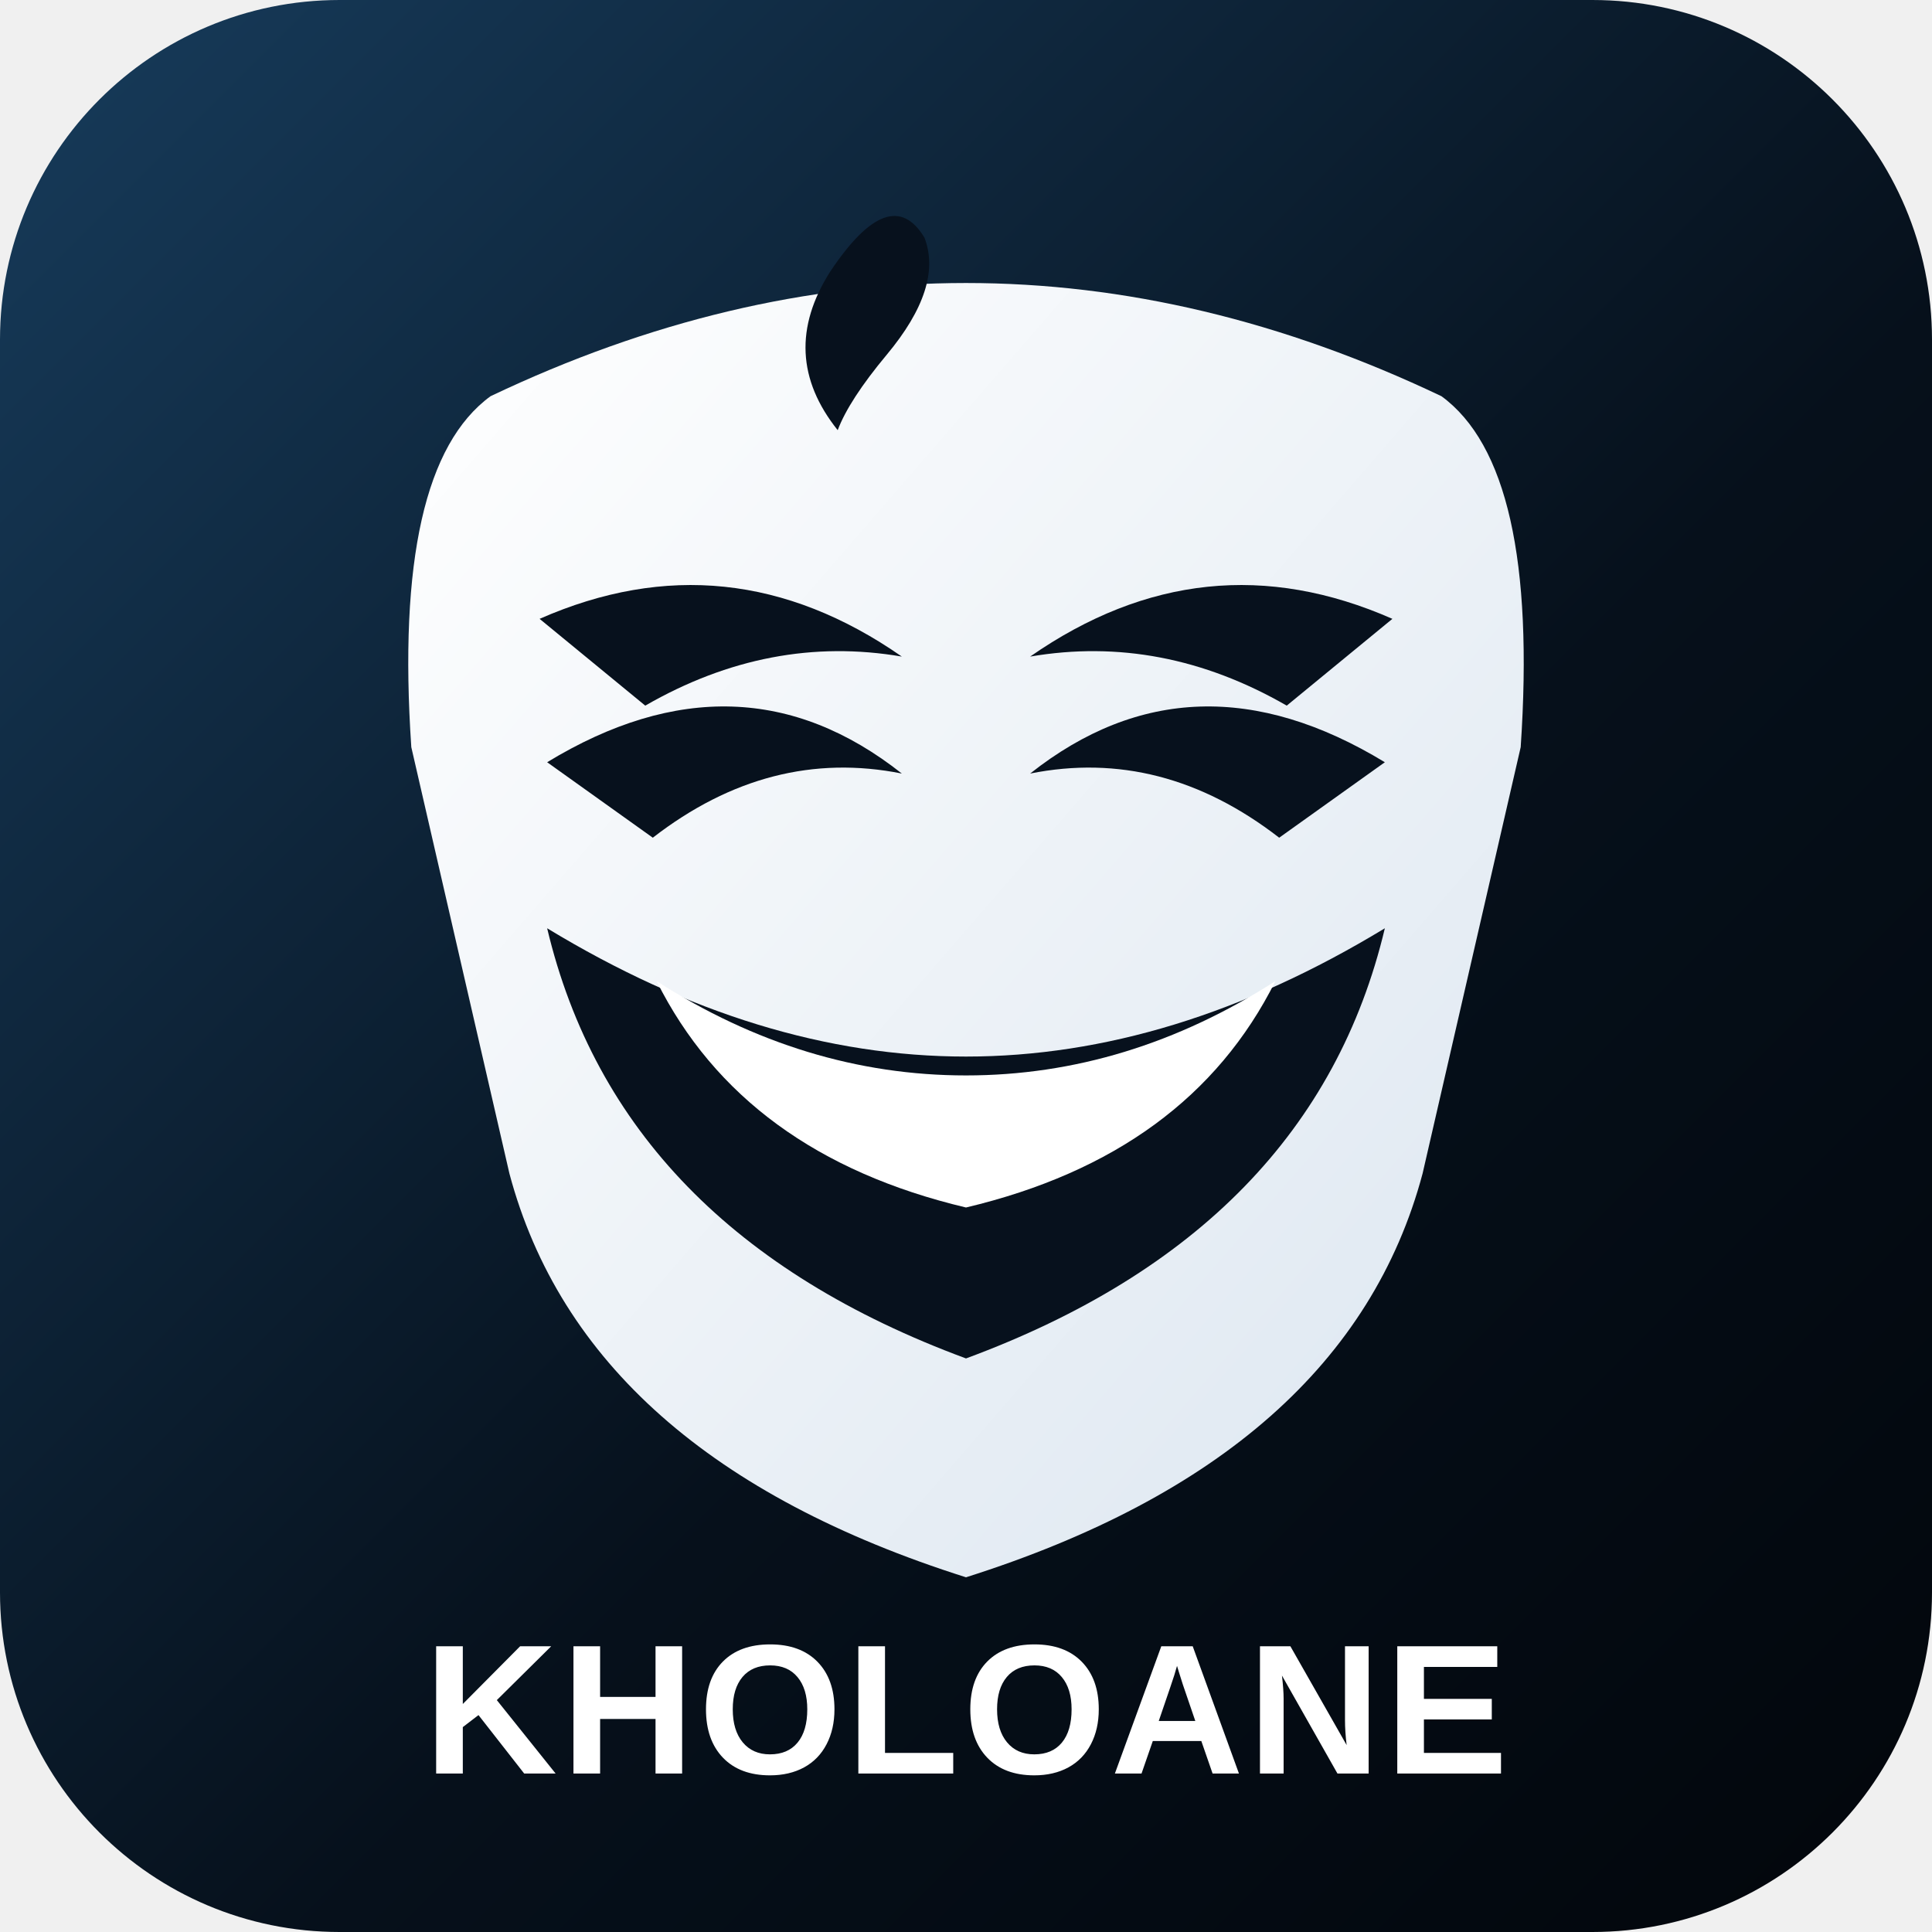
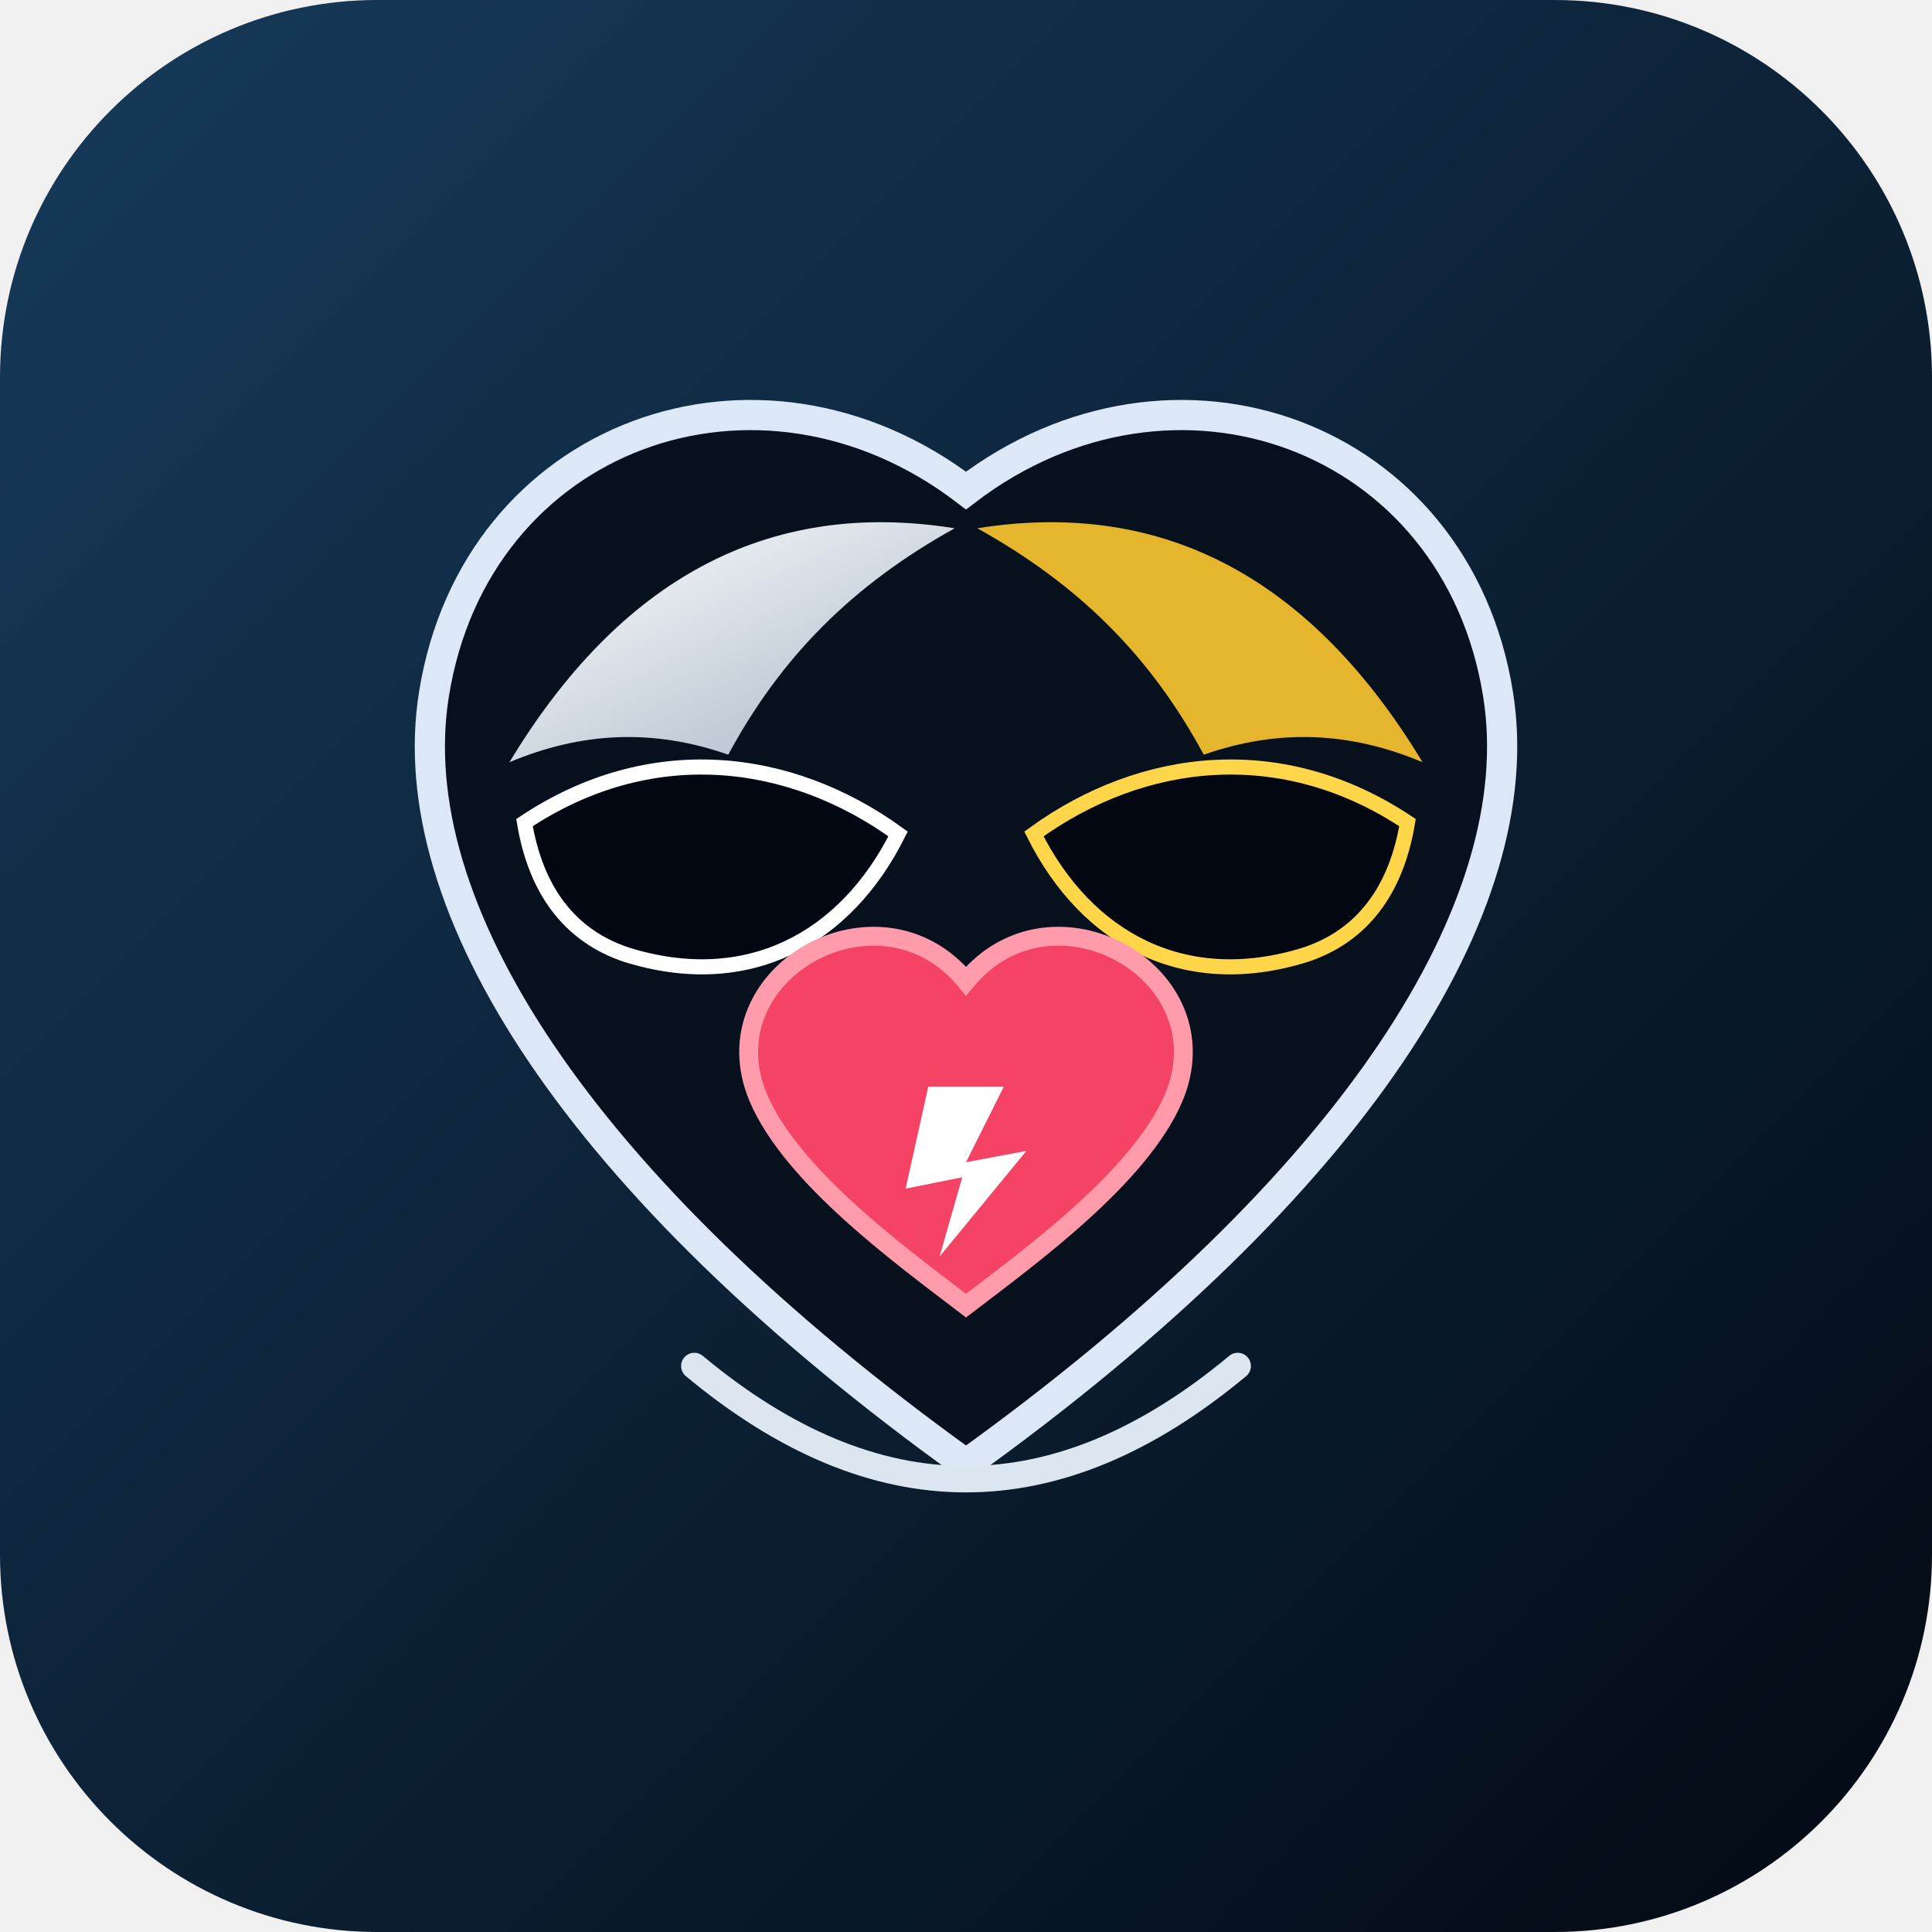
<svg xmlns="http://www.w3.org/2000/svg" viewBox="0 0 512 512">
  <defs>
    <linearGradient id="bg" x1="0" y1="0" x2="1" y2="1">
-       <stop stop-color="#173c5c" />
-       <stop offset=".58" stop-color="#06101b" />
-       <stop offset="1" stop-color="#02060b" />
+       <stop stop-color="#163b5b" />
+       <stop offset="1" stop-color="#030912" />
    </linearGradient>
-     <linearGradient id="mask" x1="0" y1="0" x2="1" y2="1">
+     <linearGradient id="silver" x1="0" y1="0" x2=".9" y2="1">
      <stop stop-color="#fff" />
-       <stop offset="1" stop-color="#dce6f0" />
+       <stop offset="1" stop-color="#aab9c9" />
    </linearGradient>
  </defs>
-   <rect width="512" height="512" rx="90" fill="url(#bg)" />
-   <path d="M130 105Q256 45 382 105Q408 124 403 198L377 311Q357 386 256 418Q155 386 135 311L109 198Q104 124 130 105Z" fill="url(#mask)" />
-   <path d="M143 164Q193 142 239 174Q204 168 171 187Z M273 174Q319 142 369 164L341 187Q308 168 273 174Z" fill="#07111d" />
-   <path d="M145 202Q196 171 239 205Q204 198 173 222Z M273 205Q316 171 367 202L339 222Q308 198 273 205Z" fill="#07111d" />
-   <path d="M145 246Q201 280 256 280Q311 280 367 246Q348 326 256 360Q164 326 145 246Z" fill="#07111d" />
-   <path d="M174 260Q213 285 256 285Q299 285 338 260Q315 306 256 320Q197 306 174 260Z" fill="#fff" />
-   <path d="M222 114Q206 94 220 72Q236 48 245 63Q250 76 235 94Q225 106 222 114Z" fill="#07111d" />
-   <text x="256" y="470" font-family="Arial,Helvetica,sans-serif" font-size="49" font-weight="800" text-anchor="middle" letter-spacing="1" fill="#fff">KHOLOANE</text>
+   <rect width="512" height="512" rx="100" fill="url(#bg)" />
+   <path d="M256 130C201 88 126 115 115 184c-9 56 38 130 141 204 103-74 150-148 141-204-11-69-86-96-141-54Z" fill="#07111e" stroke="#dce8f5" stroke-width="8" />
+   <path d="M135 202c29-48 68-70 118-62-27 15-46 34-60 60-20-7-39-6-58 2Z" fill="url(#silver)" />
+   <path d="M377 202c-29-48-68-70-118-62 27 15 46 34 60 60 20-7 39-6 58 2Z" fill="#e4b52d" />
+   <path d="M139 218c33-22 70-18 99 3-14 28-40 42-72 32-15-5-24-17-27-35Z" fill="#020711" stroke="#fff" stroke-width="4" />
+   <path d="M373 218c-33-22-70-18-99 3 14 28 40 42 72 32 15-5 24-17 27-35Z" fill="#020711" stroke="#ffd64a" stroke-width="4" />
+   <path d="M256 260c-23-28-69-2-55 31 9 21 38 42 55 55 17-13 46-34 55-55 14-33-32-59-55-31Z" fill="#f44365" stroke="#ff9baa" stroke-width="5" />
+   <path d="M246 288h20l-10 20 16-3-23 28 6-21-15 3Z" fill="#fff" />
+   <path d="M184 362c24 20 48 30 72 30s48-10 72-30" fill="none" stroke="#dbe6f0" stroke-width="7" stroke-linecap="round" />
</svg>
